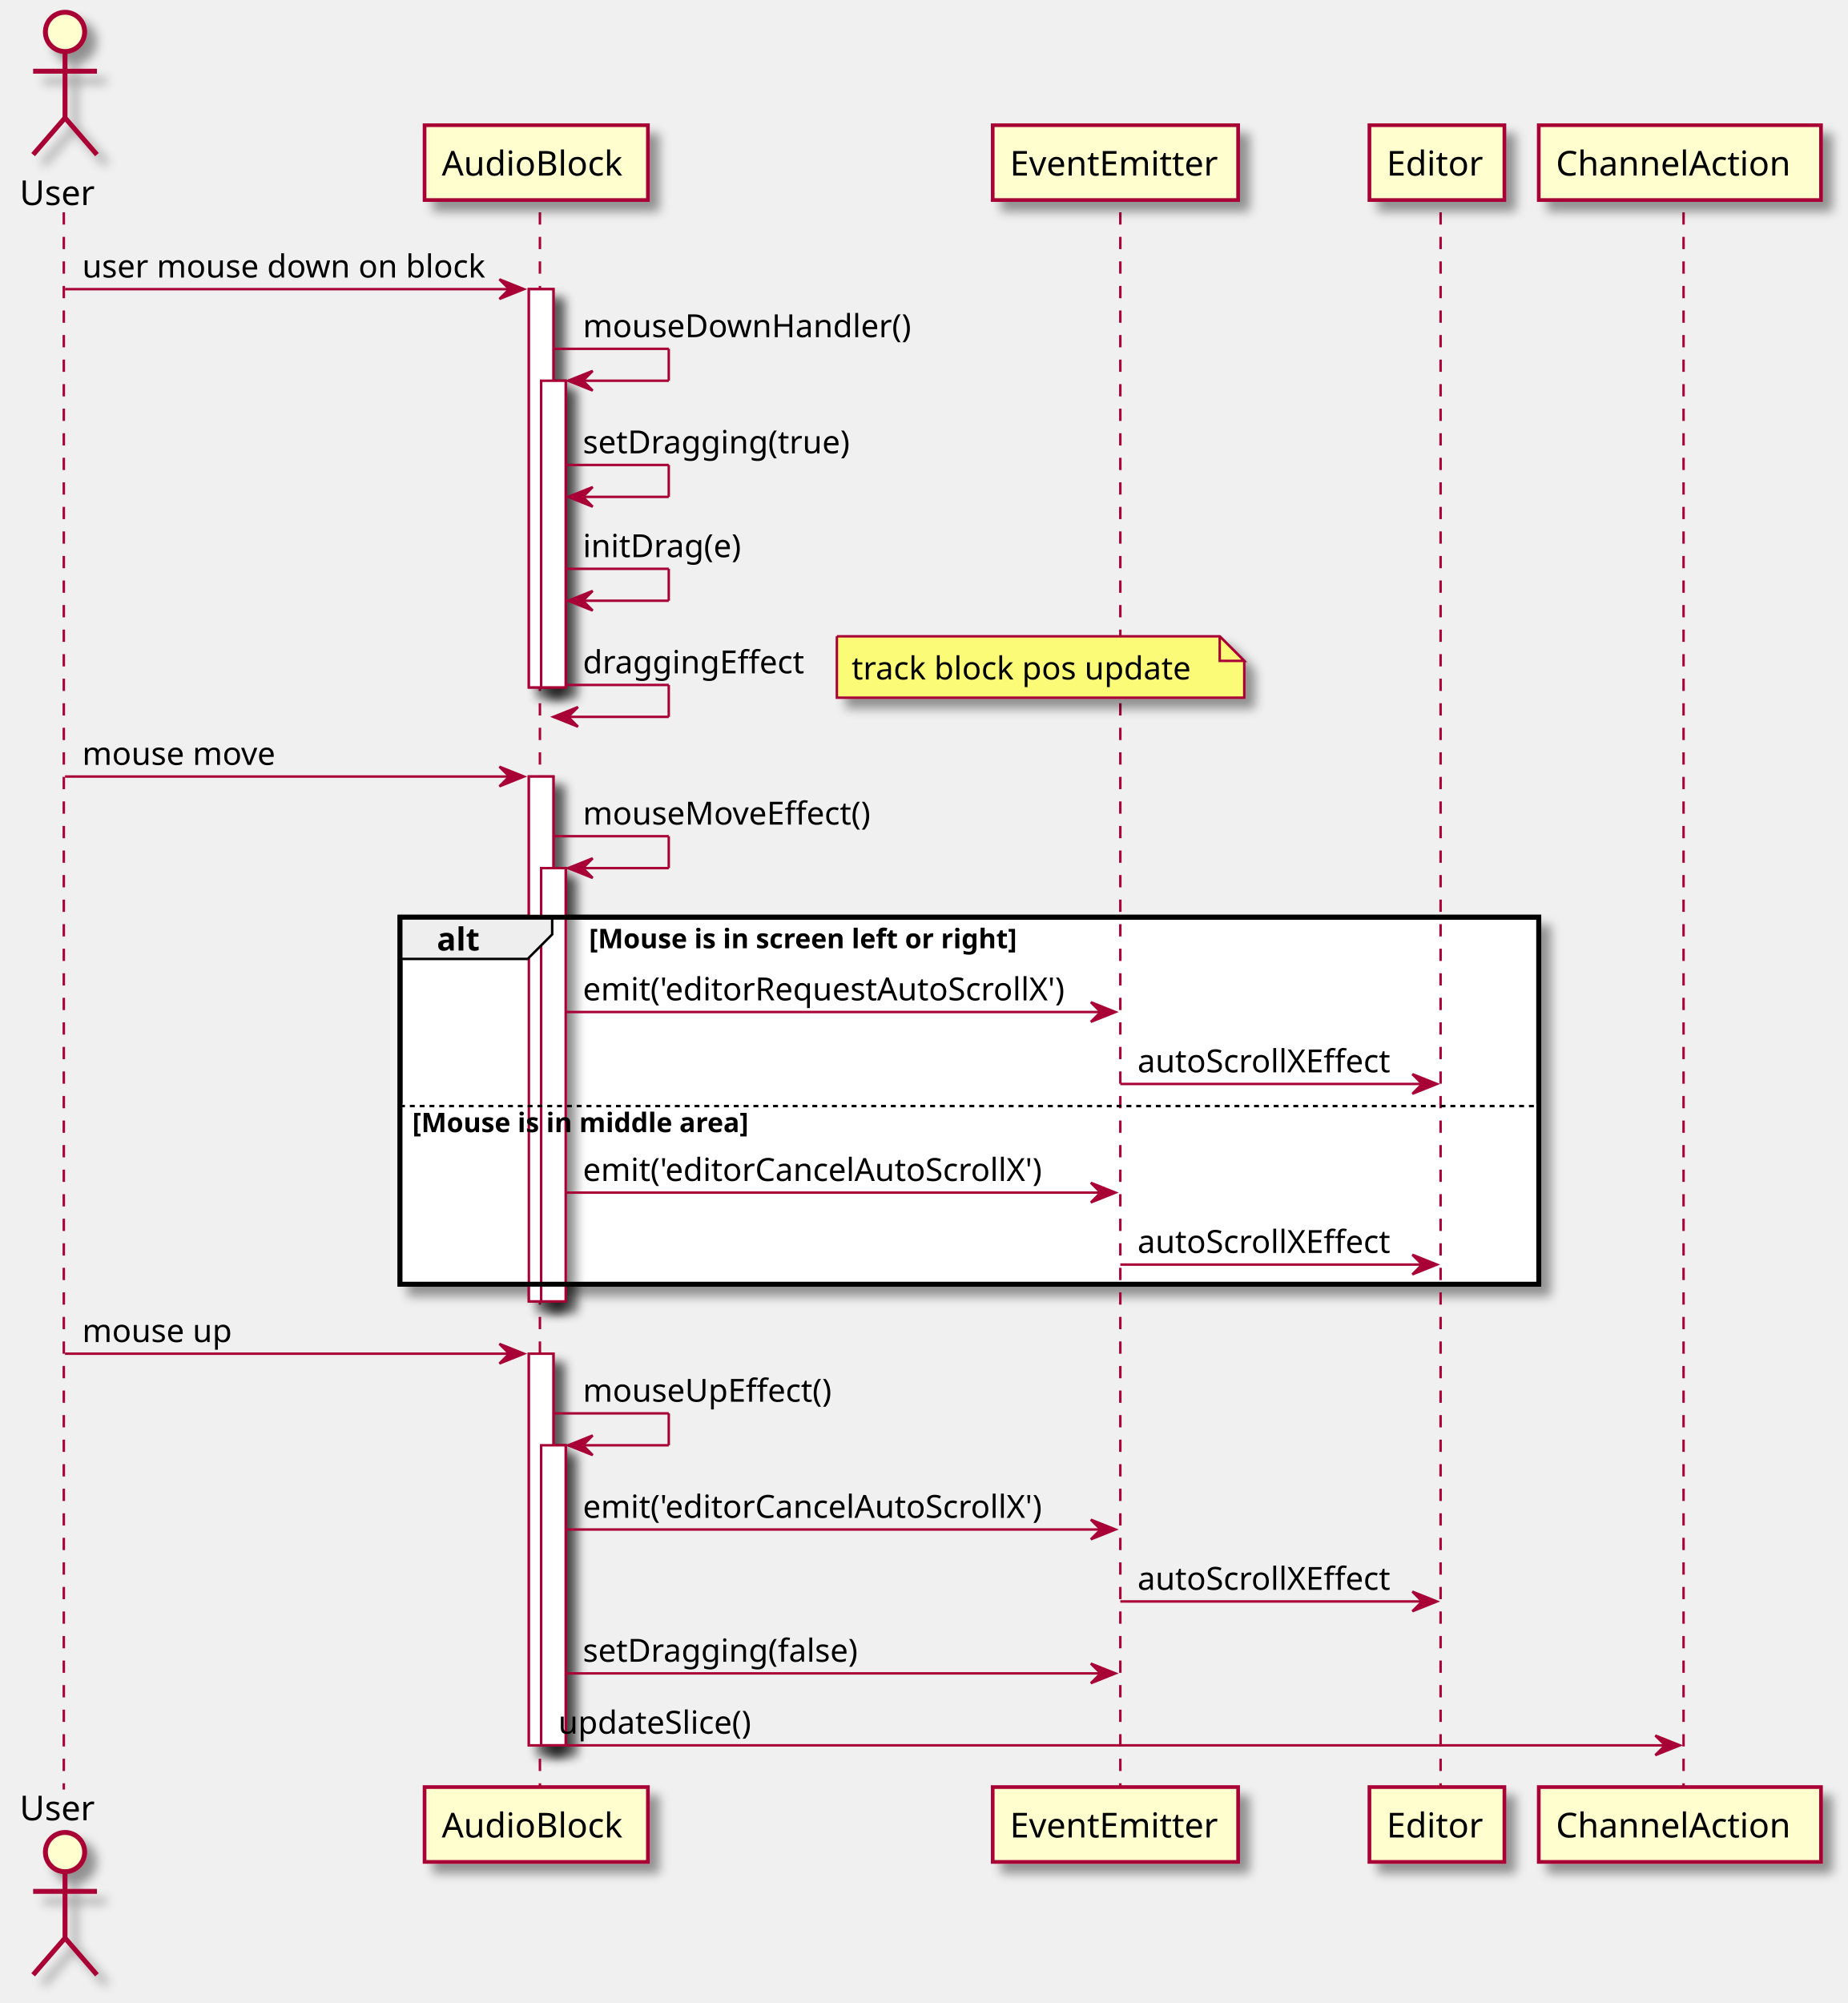
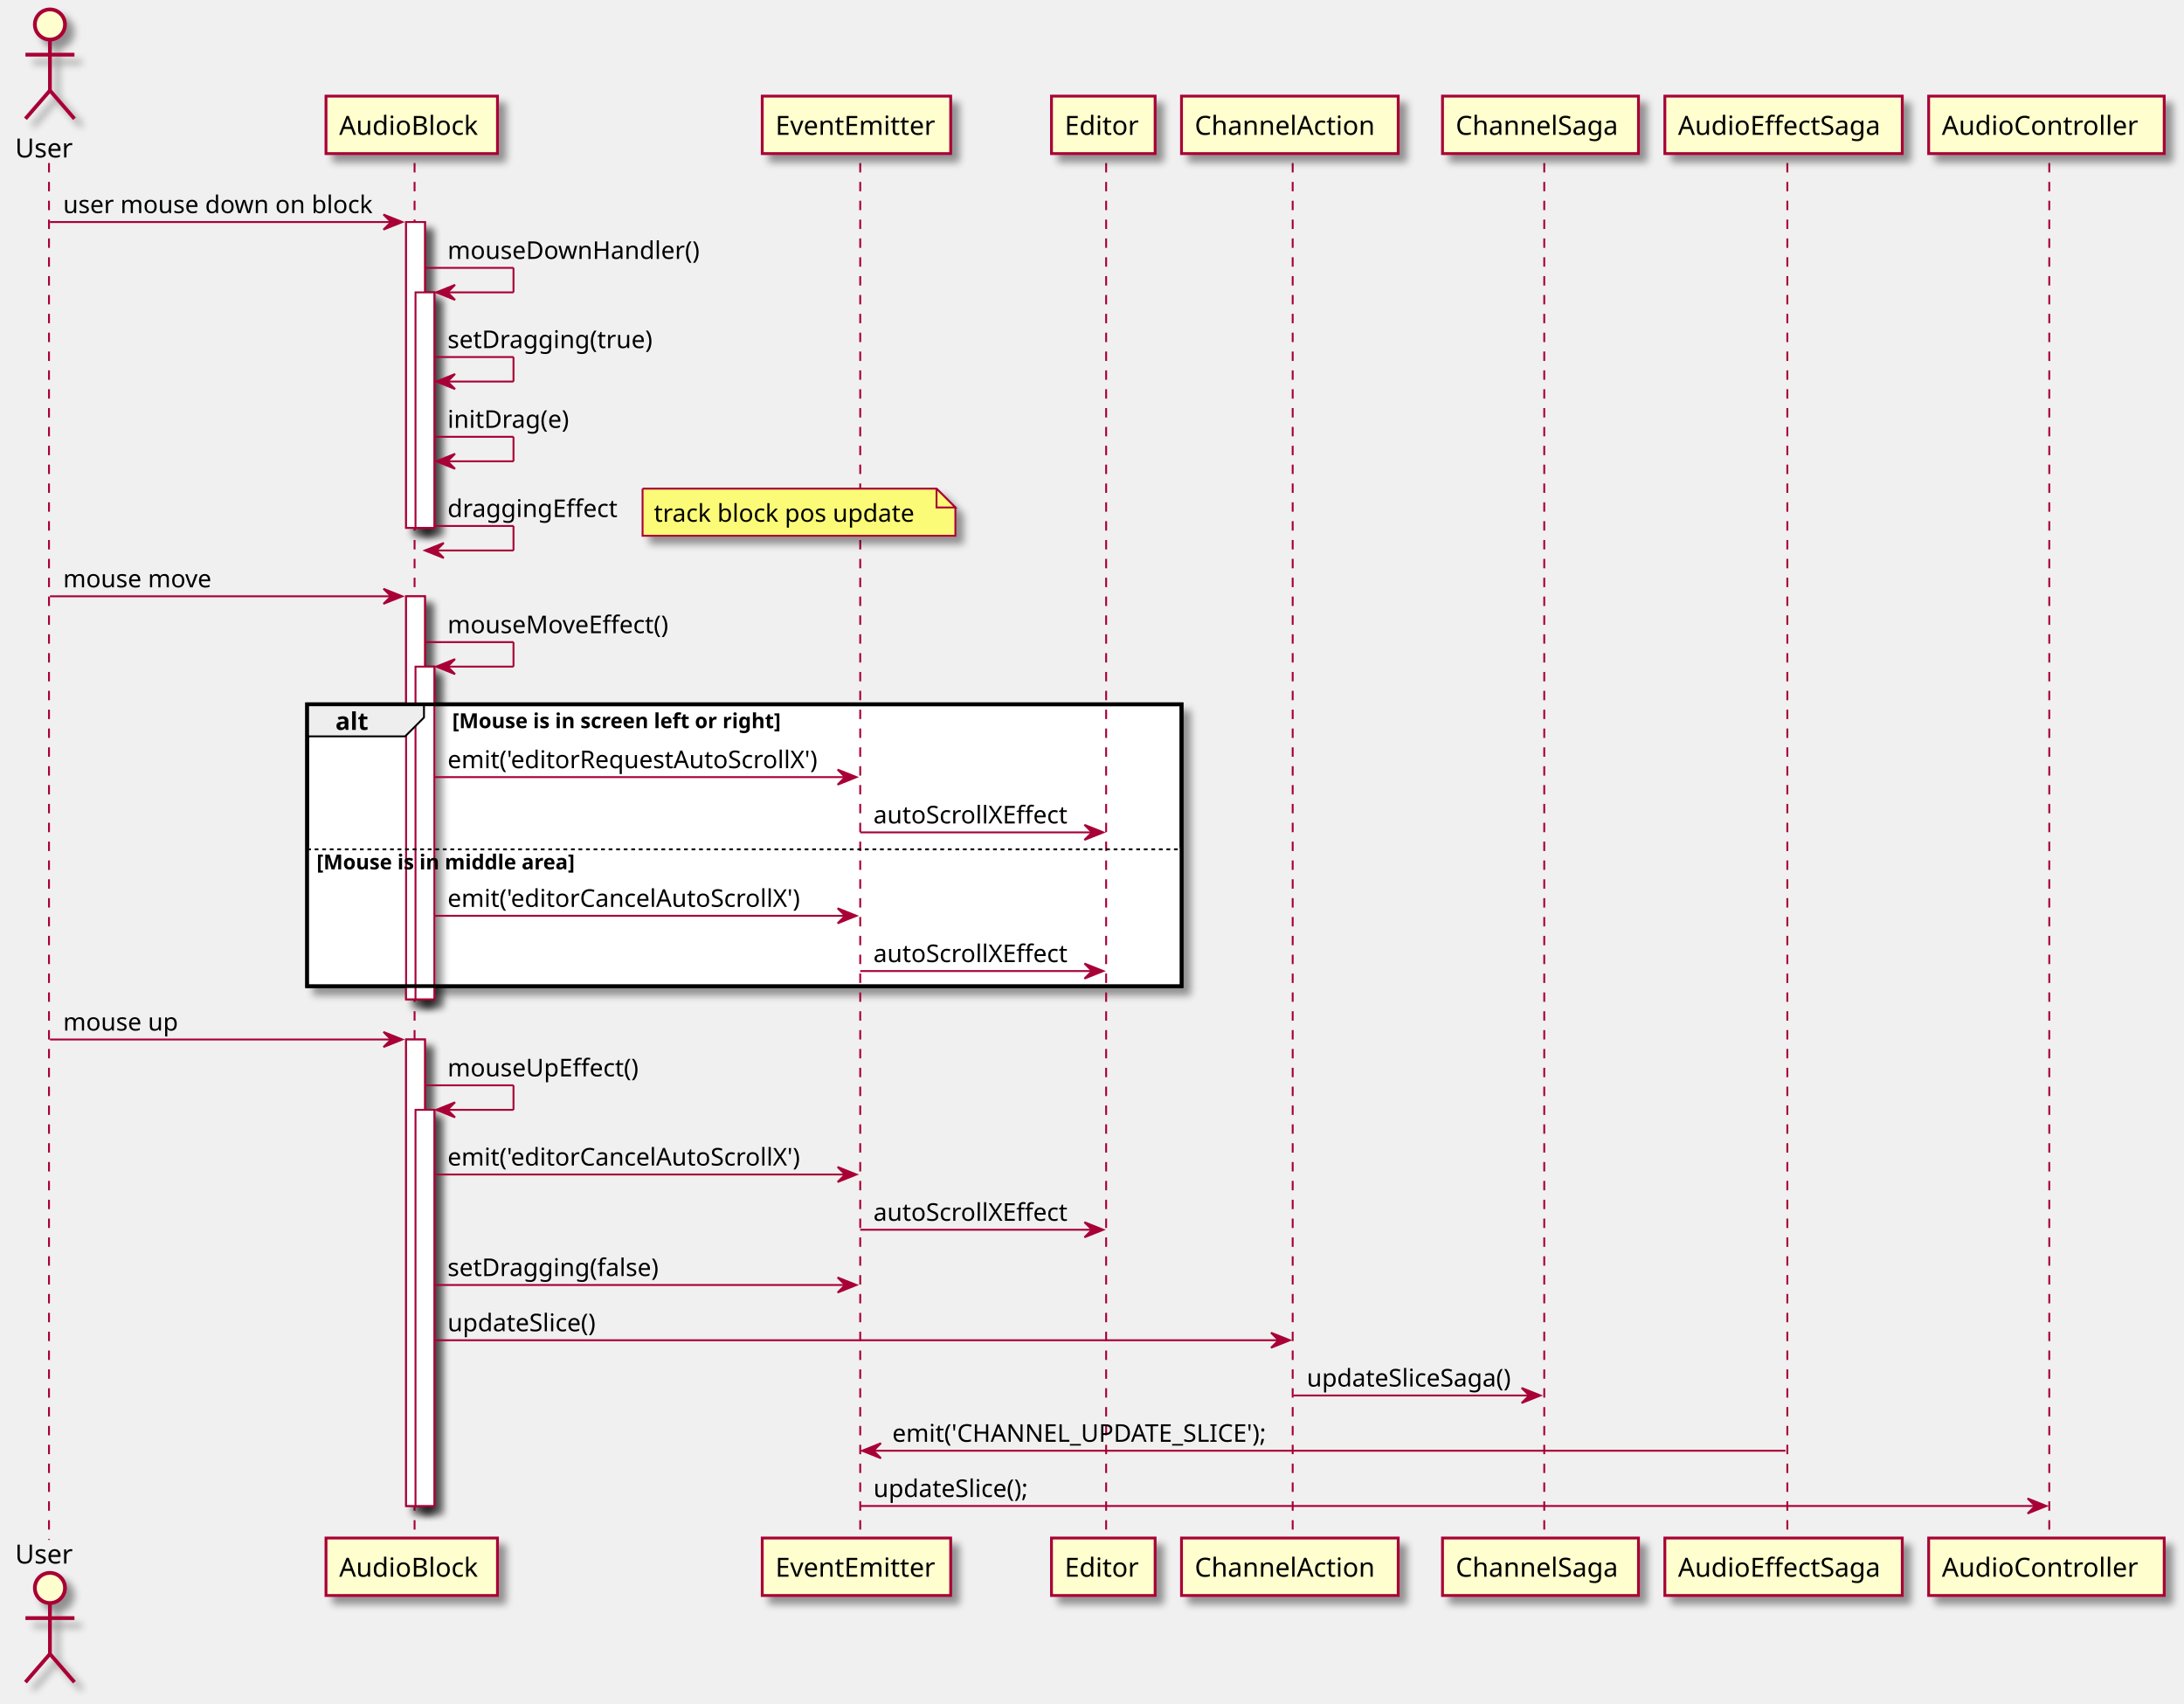
- <svg xmlns="http://www.w3.org/2000/svg" contentScriptType="application/ecmascript" contentStyleType="text/css" height="816px" preserveAspectRatio="none" style="width:753px;height:816px;" version="1.1" viewBox="0 0 753 816" width="753px" zoomAndPan="magnify">
+ <svg xmlns="http://www.w3.org/2000/svg" contentScriptType="application/ecmascript" contentStyleType="text/css" height="904px" preserveAspectRatio="none" style="width:1159px;height:904px;" version="1.1" viewBox="0 0 1159 904" width="1159px" zoomAndPan="magnify">
  <defs>
-     <filter height="300%" id="fnsx063fgm2s" width="300%" x="-1" y="-1">
+     <filter height="300%" id="fzucvbp9eobjv" width="300%" x="-1" y="-1">
      <feGaussianBlur result="blurOut" stdDeviation="2.0" />
      <feColorMatrix in="blurOut" result="blurOut2" type="matrix" values="0 0 0 0 0 0 0 0 0 0 0 0 0 0 0 0 0 0 .4 0" />
      <feOffset dx="4.0" dy="4.0" in="blurOut2" result="blurOut3" />
      <feBlend in="SourceGraphic" in2="blurOut3" mode="normal" />
    </filter>
  </defs>
  <g>
-     <rect fill="#FFFFFF" filter="url(#fnsx063fgm2s)" height="162.242" style="stroke: #A80036; stroke-width: 1.0;" width="10" x="215.5" y="117.799" />
-     <rect fill="#FFFFFF" filter="url(#fnsx063fgm2s)" height="124.932" style="stroke: #A80036; stroke-width: 1.0;" width="10" x="220.5" y="155.109" />
-     <rect fill="#FFFFFF" filter="url(#fnsx063fgm2s)" height="213.818" style="stroke: #A80036; stroke-width: 1.0;" width="10" x="215.5" y="316.352" />
-     <rect fill="#FFFFFF" filter="url(#fnsx063fgm2s)" height="176.508" style="stroke: #A80036; stroke-width: 1.0;" width="10" x="220.5" y="353.662" />
-     <rect fill="#FFFFFF" filter="url(#fnsx063fgm2s)" height="159.553" style="stroke: #A80036; stroke-width: 1.0;" width="10" x="215.5" y="551.481" />
-     <rect fill="#FFFFFF" filter="url(#fnsx063fgm2s)" height="122.242" style="stroke: #A80036; stroke-width: 1.0;" width="10" x="220.5" y="588.791" />
-     <rect fill="#FFFFFF" filter="url(#fnsx063fgm2s)" height="149.508" style="stroke: #000000; stroke-width: 2.0;" width="464" x="163" y="373.662" />
+     <rect fill="#FFFFFF" filter="url(#fzucvbp9eobjv)" height="162.242" style="stroke: #A80036; stroke-width: 1.0;" width="10" x="215.5" y="117.799" />
+     <rect fill="#FFFFFF" filter="url(#fzucvbp9eobjv)" height="124.932" style="stroke: #A80036; stroke-width: 1.0;" width="10" x="220.5" y="155.109" />
+     <rect fill="#FFFFFF" filter="url(#fzucvbp9eobjv)" height="213.818" style="stroke: #A80036; stroke-width: 1.0;" width="10" x="215.5" y="316.352" />
+     <rect fill="#FFFFFF" filter="url(#fzucvbp9eobjv)" height="176.508" style="stroke: #A80036; stroke-width: 1.0;" width="10" x="220.5" y="353.662" />
+     <rect fill="#FFFFFF" filter="url(#fzucvbp9eobjv)" height="247.484" style="stroke: #A80036; stroke-width: 1.0;" width="10" x="215.5" y="551.481" />
+     <rect fill="#FFFFFF" filter="url(#fzucvbp9eobjv)" height="210.174" style="stroke: #A80036; stroke-width: 1.0;" width="10" x="220.5" y="588.791" />
+     <rect fill="#FFFFFF" filter="url(#fzucvbp9eobjv)" height="149.508" style="stroke: #000000; stroke-width: 2.0;" width="464" x="163" y="373.662" />
    <rect fill="#FFFFFF" height="73.576" style="stroke: none; stroke-width: 1.0;" width="464" x="163" y="449.594" />
-     <line style="stroke: #A80036; stroke-width: 1.0; stroke-dasharray: 5.0,5.0;" x1="26" x2="26" y1="86.488" y2="729.033" />
-     <line style="stroke: #A80036; stroke-width: 1.0; stroke-dasharray: 5.0,5.0;" x1="220" x2="220" y1="86.488" y2="729.033" />
-     <line style="stroke: #A80036; stroke-width: 1.0; stroke-dasharray: 5.0,5.0;" x1="456.5" x2="456.5" y1="86.488" y2="729.033" />
-     <line style="stroke: #A80036; stroke-width: 1.0; stroke-dasharray: 5.0,5.0;" x1="587" x2="587" y1="86.488" y2="729.033" />
-     <line style="stroke: #A80036; stroke-width: 1.0; stroke-dasharray: 5.0,5.0;" x1="686" x2="686" y1="86.488" y2="729.033" />
+     <line style="stroke: #A80036; stroke-width: 1.0; stroke-dasharray: 5.0,5.0;" x1="26" x2="26" y1="86.488" y2="816.965" />
+     <line style="stroke: #A80036; stroke-width: 1.0; stroke-dasharray: 5.0,5.0;" x1="220" x2="220" y1="86.488" y2="816.965" />
+     <line style="stroke: #A80036; stroke-width: 1.0; stroke-dasharray: 5.0,5.0;" x1="456.5" x2="456.5" y1="86.488" y2="816.965" />
+     <line style="stroke: #A80036; stroke-width: 1.0; stroke-dasharray: 5.0,5.0;" x1="587" x2="587" y1="86.488" y2="816.965" />
+     <line style="stroke: #A80036; stroke-width: 1.0; stroke-dasharray: 5.0,5.0;" x1="686" x2="686" y1="86.488" y2="816.965" />
+     <line style="stroke: #A80036; stroke-width: 1.0; stroke-dasharray: 5.0,5.0;" x1="819.5" x2="819.5" y1="86.488" y2="816.965" />
+     <line style="stroke: #A80036; stroke-width: 1.0; stroke-dasharray: 5.0,5.0;" x1="948.5" x2="948.5" y1="86.488" y2="816.965" />
+     <line style="stroke: #A80036; stroke-width: 1.0; stroke-dasharray: 5.0,5.0;" x1="1087.5" x2="1087.5" y1="86.488" y2="816.965" />
    <text fill="#000000" font-family="sans-serif" font-size="14" lengthAdjust="spacingAndGlyphs" textLength="31" x="8" y="83.535">User</text>
-     <ellipse cx="26.5" cy="13" fill="#FEFECE" filter="url(#fnsx063fgm2s)" rx="8" ry="8" style="stroke: #A80036; stroke-width: 2.0;" />
-     <path d="M26.5,21 L26.5,48 M13.5,29 L39.5,29 M26.5,48 L13.5,63 M26.5,48 L39.5,63 " fill="none" filter="url(#fnsx063fgm2s)" style="stroke: #A80036; stroke-width: 2.0;" />
-     <text fill="#000000" font-family="sans-serif" font-size="14" lengthAdjust="spacingAndGlyphs" textLength="31" x="8" y="741.568">User</text>
-     <ellipse cx="26.5" cy="754.521" fill="#FEFECE" filter="url(#fnsx063fgm2s)" rx="8" ry="8" style="stroke: #A80036; stroke-width: 2.0;" />
-     <path d="M26.5,762.521 L26.5,789.521 M13.5,770.521 L39.5,770.521 M26.5,789.521 L13.5,804.521 M26.5,789.521 L39.5,804.521 " fill="none" filter="url(#fnsx063fgm2s)" style="stroke: #A80036; stroke-width: 2.0;" />
-     <rect fill="#FEFECE" filter="url(#fnsx063fgm2s)" height="30.488" style="stroke: #A80036; stroke-width: 1.5;" width="91" x="173" y="51" />
+     <ellipse cx="26.5" cy="13" fill="#FEFECE" filter="url(#fzucvbp9eobjv)" rx="8" ry="8" style="stroke: #A80036; stroke-width: 2.0;" />
+     <path d="M26.5,21 L26.5,48 M13.5,29 L39.5,29 M26.5,48 L13.5,63 M26.5,48 L39.5,63 " fill="none" filter="url(#fzucvbp9eobjv)" style="stroke: #A80036; stroke-width: 2.0;" />
+     <text fill="#000000" font-family="sans-serif" font-size="14" lengthAdjust="spacingAndGlyphs" textLength="31" x="8" y="829.5">User</text>
+     <ellipse cx="26.5" cy="842.453" fill="#FEFECE" filter="url(#fzucvbp9eobjv)" rx="8" ry="8" style="stroke: #A80036; stroke-width: 2.0;" />
+     <path d="M26.5,850.453 L26.5,877.453 M13.5,858.453 L39.5,858.453 M26.5,877.453 L13.5,892.453 M26.5,877.453 L39.5,892.453 " fill="none" filter="url(#fzucvbp9eobjv)" style="stroke: #A80036; stroke-width: 2.0;" />
+     <rect fill="#FEFECE" filter="url(#fzucvbp9eobjv)" height="30.488" style="stroke: #A80036; stroke-width: 1.5;" width="91" x="173" y="51" />
    <text fill="#000000" font-family="sans-serif" font-size="14" lengthAdjust="spacingAndGlyphs" textLength="77" x="180" y="71.535">AudioBlock</text>
-     <rect fill="#FEFECE" filter="url(#fnsx063fgm2s)" height="30.488" style="stroke: #A80036; stroke-width: 1.5;" width="91" x="173" y="728.033" />
-     <text fill="#000000" font-family="sans-serif" font-size="14" lengthAdjust="spacingAndGlyphs" textLength="77" x="180" y="748.568">AudioBlock</text>
-     <rect fill="#FEFECE" filter="url(#fnsx063fgm2s)" height="30.488" style="stroke: #A80036; stroke-width: 1.5;" width="100" x="404.5" y="51" />
+     <rect fill="#FEFECE" filter="url(#fzucvbp9eobjv)" height="30.488" style="stroke: #A80036; stroke-width: 1.5;" width="91" x="173" y="815.965" />
+     <text fill="#000000" font-family="sans-serif" font-size="14" lengthAdjust="spacingAndGlyphs" textLength="77" x="180" y="836.5">AudioBlock</text>
+     <rect fill="#FEFECE" filter="url(#fzucvbp9eobjv)" height="30.488" style="stroke: #A80036; stroke-width: 1.5;" width="100" x="404.5" y="51" />
    <text fill="#000000" font-family="sans-serif" font-size="14" lengthAdjust="spacingAndGlyphs" textLength="86" x="411.5" y="71.535">EventEmitter</text>
-     <rect fill="#FEFECE" filter="url(#fnsx063fgm2s)" height="30.488" style="stroke: #A80036; stroke-width: 1.5;" width="100" x="404.5" y="728.033" />
-     <text fill="#000000" font-family="sans-serif" font-size="14" lengthAdjust="spacingAndGlyphs" textLength="86" x="411.5" y="748.568">EventEmitter</text>
-     <rect fill="#FEFECE" filter="url(#fnsx063fgm2s)" height="30.488" style="stroke: #A80036; stroke-width: 1.5;" width="55" x="558" y="51" />
+     <rect fill="#FEFECE" filter="url(#fzucvbp9eobjv)" height="30.488" style="stroke: #A80036; stroke-width: 1.5;" width="100" x="404.5" y="815.965" />
+     <text fill="#000000" font-family="sans-serif" font-size="14" lengthAdjust="spacingAndGlyphs" textLength="86" x="411.5" y="836.5">EventEmitter</text>
+     <rect fill="#FEFECE" filter="url(#fzucvbp9eobjv)" height="30.488" style="stroke: #A80036; stroke-width: 1.5;" width="55" x="558" y="51" />
    <text fill="#000000" font-family="sans-serif" font-size="14" lengthAdjust="spacingAndGlyphs" textLength="41" x="565" y="71.535">Editor</text>
-     <rect fill="#FEFECE" filter="url(#fnsx063fgm2s)" height="30.488" style="stroke: #A80036; stroke-width: 1.5;" width="55" x="558" y="728.033" />
-     <text fill="#000000" font-family="sans-serif" font-size="14" lengthAdjust="spacingAndGlyphs" textLength="41" x="565" y="748.568">Editor</text>
-     <rect fill="#FEFECE" filter="url(#fnsx063fgm2s)" height="30.488" style="stroke: #A80036; stroke-width: 1.5;" width="115" x="627" y="51" />
+     <rect fill="#FEFECE" filter="url(#fzucvbp9eobjv)" height="30.488" style="stroke: #A80036; stroke-width: 1.5;" width="55" x="558" y="815.965" />
+     <text fill="#000000" font-family="sans-serif" font-size="14" lengthAdjust="spacingAndGlyphs" textLength="41" x="565" y="836.5">Editor</text>
+     <rect fill="#FEFECE" filter="url(#fzucvbp9eobjv)" height="30.488" style="stroke: #A80036; stroke-width: 1.5;" width="115" x="627" y="51" />
    <text fill="#000000" font-family="sans-serif" font-size="14" lengthAdjust="spacingAndGlyphs" textLength="101" x="634" y="71.535">ChannelAction</text>
-     <rect fill="#FEFECE" filter="url(#fnsx063fgm2s)" height="30.488" style="stroke: #A80036; stroke-width: 1.5;" width="115" x="627" y="728.033" />
-     <text fill="#000000" font-family="sans-serif" font-size="14" lengthAdjust="spacingAndGlyphs" textLength="101" x="634" y="748.568">ChannelAction</text>
-     <rect fill="#FFFFFF" filter="url(#fnsx063fgm2s)" height="162.242" style="stroke: #A80036; stroke-width: 1.0;" width="10" x="215.5" y="117.799" />
-     <rect fill="#FFFFFF" filter="url(#fnsx063fgm2s)" height="124.932" style="stroke: #A80036; stroke-width: 1.0;" width="10" x="220.5" y="155.109" />
-     <rect fill="#FFFFFF" filter="url(#fnsx063fgm2s)" height="213.818" style="stroke: #A80036; stroke-width: 1.0;" width="10" x="215.5" y="316.352" />
-     <rect fill="#FFFFFF" filter="url(#fnsx063fgm2s)" height="176.508" style="stroke: #A80036; stroke-width: 1.0;" width="10" x="220.5" y="353.662" />
-     <rect fill="#FFFFFF" filter="url(#fnsx063fgm2s)" height="159.553" style="stroke: #A80036; stroke-width: 1.0;" width="10" x="215.5" y="551.481" />
-     <rect fill="#FFFFFF" filter="url(#fnsx063fgm2s)" height="122.242" style="stroke: #A80036; stroke-width: 1.0;" width="10" x="220.5" y="588.791" />
+     <rect fill="#FEFECE" filter="url(#fzucvbp9eobjv)" height="30.488" style="stroke: #A80036; stroke-width: 1.5;" width="115" x="627" y="815.965" />
+     <text fill="#000000" font-family="sans-serif" font-size="14" lengthAdjust="spacingAndGlyphs" textLength="101" x="634" y="836.5">ChannelAction</text>
+     <rect fill="#FEFECE" filter="url(#fzucvbp9eobjv)" height="30.488" style="stroke: #A80036; stroke-width: 1.5;" width="104" x="765.5" y="51" />
+     <text fill="#000000" font-family="sans-serif" font-size="14" lengthAdjust="spacingAndGlyphs" textLength="90" x="772.5" y="71.535">ChannelSaga</text>
+     <rect fill="#FEFECE" filter="url(#fzucvbp9eobjv)" height="30.488" style="stroke: #A80036; stroke-width: 1.5;" width="104" x="765.5" y="815.965" />
+     <text fill="#000000" font-family="sans-serif" font-size="14" lengthAdjust="spacingAndGlyphs" textLength="90" x="772.5" y="836.5">ChannelSaga</text>
+     <rect fill="#FEFECE" filter="url(#fzucvbp9eobjv)" height="30.488" style="stroke: #A80036; stroke-width: 1.5;" width="126" x="883.5" y="51" />
+     <text fill="#000000" font-family="sans-serif" font-size="14" lengthAdjust="spacingAndGlyphs" textLength="112" x="890.5" y="71.535">AudioEffectSaga</text>
+     <rect fill="#FEFECE" filter="url(#fzucvbp9eobjv)" height="30.488" style="stroke: #A80036; stroke-width: 1.5;" width="126" x="883.5" y="815.965" />
+     <text fill="#000000" font-family="sans-serif" font-size="14" lengthAdjust="spacingAndGlyphs" textLength="112" x="890.5" y="836.5">AudioEffectSaga</text>
+     <rect fill="#FEFECE" filter="url(#fzucvbp9eobjv)" height="30.488" style="stroke: #A80036; stroke-width: 1.5;" width="125" x="1023.5" y="51" />
+     <text fill="#000000" font-family="sans-serif" font-size="14" lengthAdjust="spacingAndGlyphs" textLength="111" x="1030.5" y="71.535">AudioController</text>
+     <rect fill="#FEFECE" filter="url(#fzucvbp9eobjv)" height="30.488" style="stroke: #A80036; stroke-width: 1.5;" width="125" x="1023.5" y="815.965" />
+     <text fill="#000000" font-family="sans-serif" font-size="14" lengthAdjust="spacingAndGlyphs" textLength="111" x="1030.5" y="836.5">AudioController</text>
+     <rect fill="#FFFFFF" filter="url(#fzucvbp9eobjv)" height="162.242" style="stroke: #A80036; stroke-width: 1.0;" width="10" x="215.5" y="117.799" />
+     <rect fill="#FFFFFF" filter="url(#fzucvbp9eobjv)" height="124.932" style="stroke: #A80036; stroke-width: 1.0;" width="10" x="220.5" y="155.109" />
+     <rect fill="#FFFFFF" filter="url(#fzucvbp9eobjv)" height="213.818" style="stroke: #A80036; stroke-width: 1.0;" width="10" x="215.5" y="316.352" />
+     <rect fill="#FFFFFF" filter="url(#fzucvbp9eobjv)" height="176.508" style="stroke: #A80036; stroke-width: 1.0;" width="10" x="220.5" y="353.662" />
+     <rect fill="#FFFFFF" filter="url(#fzucvbp9eobjv)" height="247.484" style="stroke: #A80036; stroke-width: 1.0;" width="10" x="215.5" y="551.481" />
+     <rect fill="#FFFFFF" filter="url(#fzucvbp9eobjv)" height="210.174" style="stroke: #A80036; stroke-width: 1.0;" width="10" x="220.5" y="588.791" />
    <polygon fill="#A80036" points="203.5,113.799,213.5,117.799,203.5,121.799,207.5,117.799" style="stroke: #A80036; stroke-width: 1.0;" />
    <line style="stroke: #A80036; stroke-width: 1.0;" x1="26.5" x2="209.5" y1="117.799" y2="117.799" />
    <text fill="#000000" font-family="sans-serif" font-size="13" lengthAdjust="spacingAndGlyphs" textLength="170" x="33.5" y="113.057">user mouse down on block</text>
    <line style="stroke: #A80036; stroke-width: 1.0;" x1="225.5" x2="272.5" y1="142.109" y2="142.109" />
    <line style="stroke: #A80036; stroke-width: 1.0;" x1="272.5" x2="272.5" y1="142.109" y2="155.109" />
    <line style="stroke: #A80036; stroke-width: 1.0;" x1="231.5" x2="272.5" y1="155.109" y2="155.109" />
    <polygon fill="#A80036" points="241.5,151.109,231.5,155.109,241.5,159.109,237.5,155.109" style="stroke: #A80036; stroke-width: 1.0;" />
    <text fill="#000000" font-family="sans-serif" font-size="13" lengthAdjust="spacingAndGlyphs" textLength="135" x="237.5" y="137.367">mouseDownHandler()</text>
    <line style="stroke: #A80036; stroke-width: 1.0;" x1="230.5" x2="272.5" y1="189.42" y2="189.42" />
    <line style="stroke: #A80036; stroke-width: 1.0;" x1="272.5" x2="272.5" y1="189.42" y2="202.42" />
    <line style="stroke: #A80036; stroke-width: 1.0;" x1="231.5" x2="272.5" y1="202.42" y2="202.42" />
    <polygon fill="#A80036" points="241.5,198.42,231.5,202.42,241.5,206.42,237.5,202.42" style="stroke: #A80036; stroke-width: 1.0;" />
    <text fill="#000000" font-family="sans-serif" font-size="13" lengthAdjust="spacingAndGlyphs" textLength="110" x="237.5" y="184.678">setDragging(true)</text>
    <line style="stroke: #A80036; stroke-width: 1.0;" x1="230.5" x2="272.5" y1="231.731" y2="231.731" />
    <line style="stroke: #A80036; stroke-width: 1.0;" x1="272.5" x2="272.5" y1="231.731" y2="244.731" />
    <line style="stroke: #A80036; stroke-width: 1.0;" x1="231.5" x2="272.5" y1="244.731" y2="244.731" />
    <polygon fill="#A80036" points="241.5,240.731,231.5,244.731,241.5,248.731,237.5,244.731" style="stroke: #A80036; stroke-width: 1.0;" />
    <text fill="#000000" font-family="sans-serif" font-size="13" lengthAdjust="spacingAndGlyphs" textLength="66" x="237.5" y="226.988">initDrag(e)</text>
    <line style="stroke: #A80036; stroke-width: 1.0;" x1="230.5" x2="272.5" y1="279.041" y2="279.041" />
    <line style="stroke: #A80036; stroke-width: 1.0;" x1="272.5" x2="272.5" y1="279.041" y2="292.041" />
    <line style="stroke: #A80036; stroke-width: 1.0;" x1="225.5" x2="272.5" y1="292.041" y2="292.041" />
    <polygon fill="#A80036" points="235.5,288.041,225.5,292.041,235.5,296.041,231.5,292.041" style="stroke: #A80036; stroke-width: 1.0;" />
    <text fill="#000000" font-family="sans-serif" font-size="13" lengthAdjust="spacingAndGlyphs" textLength="92" x="237.5" y="274.299">draggingEffect</text>
-     <path d="M341,259.231 L341,284.231 L507,284.231 L507,269.231 L497,259.231 L341,259.231 " fill="#FBFB77" filter="url(#fnsx063fgm2s)" style="stroke: #A80036; stroke-width: 1.0;" />
+     <path d="M341,259.231 L341,284.231 L507,284.231 L507,269.231 L497,259.231 L341,259.231 " fill="#FBFB77" filter="url(#fzucvbp9eobjv)" style="stroke: #A80036; stroke-width: 1.0;" />
    <path d="M497,259.231 L497,269.231 L507,269.231 L497,259.231 " fill="#FBFB77" style="stroke: #A80036; stroke-width: 1.0;" />
    <text fill="#000000" font-family="sans-serif" font-size="13" lengthAdjust="spacingAndGlyphs" textLength="145" x="347" y="276.799">track block pos update</text>
    <polygon fill="#A80036" points="203.5,312.352,213.5,316.352,203.5,320.352,207.5,316.352" style="stroke: #A80036; stroke-width: 1.0;" />
    <line style="stroke: #A80036; stroke-width: 1.0;" x1="26.5" x2="209.5" y1="316.352" y2="316.352" />
    <text fill="#000000" font-family="sans-serif" font-size="13" lengthAdjust="spacingAndGlyphs" textLength="80" x="33.5" y="311.609">mouse move</text>
    <line style="stroke: #A80036; stroke-width: 1.0;" x1="225.5" x2="272.5" y1="340.662" y2="340.662" />
    <line style="stroke: #A80036; stroke-width: 1.0;" x1="272.5" x2="272.5" y1="340.662" y2="353.662" />
    <line style="stroke: #A80036; stroke-width: 1.0;" x1="231.5" x2="272.5" y1="353.662" y2="353.662" />
    <polygon fill="#A80036" points="241.5,349.662,231.5,353.662,241.5,357.662,237.5,353.662" style="stroke: #A80036; stroke-width: 1.0;" />
    <text fill="#000000" font-family="sans-serif" font-size="13" lengthAdjust="spacingAndGlyphs" textLength="119" x="237.5" y="335.92">mouseMoveEffect()</text>
    <path d="M163,373.662 L225,373.662 L225,380.662 L215,390.662 L163,390.662 L163,373.662 " fill="#EEEEEE" style="stroke: #000000; stroke-width: 1.0;" />
    <rect fill="none" height="149.508" style="stroke: #000000; stroke-width: 2.0;" width="464" x="163" y="373.662" />
    <text fill="#000000" font-family="sans-serif" font-size="13" font-weight="bold" lengthAdjust="spacingAndGlyphs" textLength="17" x="178" y="387.231">alt</text>
    <text fill="#000000" font-family="sans-serif" font-size="11" font-weight="bold" lengthAdjust="spacingAndGlyphs" textLength="183" x="240" y="386.297">[Mouse is in screen left or right]</text>
    <polygon fill="#A80036" points="444.5,408.283,454.5,412.283,444.5,416.283,448.5,412.283" style="stroke: #A80036; stroke-width: 1.0;" />
    <line style="stroke: #A80036; stroke-width: 1.0;" x1="230.5" x2="450.5" y1="412.283" y2="412.283" />
    <text fill="#000000" font-family="sans-serif" font-size="13" lengthAdjust="spacingAndGlyphs" textLength="202" x="237.5" y="407.541">emit('editorRequestAutoScrollX')</text>
    <polygon fill="#A80036" points="575.5,437.594,585.5,441.594,575.5,445.594,579.5,441.594" style="stroke: #A80036; stroke-width: 1.0;" />
    <line style="stroke: #A80036; stroke-width: 1.0;" x1="456.5" x2="581.5" y1="441.594" y2="441.594" />
    <text fill="#000000" font-family="sans-serif" font-size="13" lengthAdjust="spacingAndGlyphs" textLength="107" x="463.5" y="436.852">autoScrollXEffect</text>
    <line style="stroke: #000000; stroke-width: 1.0; stroke-dasharray: 2.0,2.0;" x1="163" x2="627" y1="450.594" y2="450.594" />
    <text fill="#000000" font-family="sans-serif" font-size="11" font-weight="bold" lengthAdjust="spacingAndGlyphs" textLength="143" x="168" y="461.228">[Mouse is in middle area]</text>
    <polygon fill="#A80036" points="444.5,481.859,454.5,485.859,444.5,489.859,448.5,485.859" style="stroke: #A80036; stroke-width: 1.0;" />
    <line style="stroke: #A80036; stroke-width: 1.0;" x1="230.5" x2="450.5" y1="485.859" y2="485.859" />
    <text fill="#000000" font-family="sans-serif" font-size="13" lengthAdjust="spacingAndGlyphs" textLength="194" x="237.5" y="481.117">emit('editorCancelAutoScrollX')</text>
    <polygon fill="#A80036" points="575.5,511.17,585.5,515.17,575.5,519.17,579.5,515.17" style="stroke: #A80036; stroke-width: 1.0;" />
    <line style="stroke: #A80036; stroke-width: 1.0;" x1="456.5" x2="581.5" y1="515.17" y2="515.17" />
    <text fill="#000000" font-family="sans-serif" font-size="13" lengthAdjust="spacingAndGlyphs" textLength="107" x="463.5" y="510.428">autoScrollXEffect</text>
    <polygon fill="#A80036" points="203.5,547.481,213.5,551.481,203.5,555.481,207.5,551.481" style="stroke: #A80036; stroke-width: 1.0;" />
    <line style="stroke: #A80036; stroke-width: 1.0;" x1="26.5" x2="209.5" y1="551.481" y2="551.481" />
    <text fill="#000000" font-family="sans-serif" font-size="13" lengthAdjust="spacingAndGlyphs" textLength="62" x="33.5" y="546.738">mouse up</text>
    <line style="stroke: #A80036; stroke-width: 1.0;" x1="225.5" x2="272.5" y1="575.791" y2="575.791" />
    <line style="stroke: #A80036; stroke-width: 1.0;" x1="272.5" x2="272.5" y1="575.791" y2="588.791" />
    <line style="stroke: #A80036; stroke-width: 1.0;" x1="231.5" x2="272.5" y1="588.791" y2="588.791" />
    <polygon fill="#A80036" points="241.5,584.791,231.5,588.791,241.5,592.791,237.5,588.791" style="stroke: #A80036; stroke-width: 1.0;" />
    <text fill="#000000" font-family="sans-serif" font-size="13" lengthAdjust="spacingAndGlyphs" textLength="103" x="237.5" y="571.049">mouseUpEffect()</text>
    <polygon fill="#A80036" points="444.5,619.102,454.5,623.102,444.5,627.102,448.5,623.102" style="stroke: #A80036; stroke-width: 1.0;" />
    <line style="stroke: #A80036; stroke-width: 1.0;" x1="230.5" x2="450.5" y1="623.102" y2="623.102" />
    <text fill="#000000" font-family="sans-serif" font-size="13" lengthAdjust="spacingAndGlyphs" textLength="194" x="237.5" y="618.359">emit('editorCancelAutoScrollX')</text>
    <polygon fill="#A80036" points="575.5,648.412,585.5,652.412,575.5,656.412,579.5,652.412" style="stroke: #A80036; stroke-width: 1.0;" />
    <line style="stroke: #A80036; stroke-width: 1.0;" x1="456.5" x2="581.5" y1="652.412" y2="652.412" />
    <text fill="#000000" font-family="sans-serif" font-size="13" lengthAdjust="spacingAndGlyphs" textLength="107" x="463.5" y="647.67">autoScrollXEffect</text>
    <polygon fill="#A80036" points="444.5,677.723,454.5,681.723,444.5,685.723,448.5,681.723" style="stroke: #A80036; stroke-width: 1.0;" />
    <line style="stroke: #A80036; stroke-width: 1.0;" x1="230.5" x2="450.5" y1="681.723" y2="681.723" />
    <text fill="#000000" font-family="sans-serif" font-size="13" lengthAdjust="spacingAndGlyphs" textLength="115" x="237.5" y="676.981">setDragging(false)</text>
    <polygon fill="#A80036" points="674.5,707.033,684.5,711.033,674.5,715.033,678.5,711.033" style="stroke: #A80036; stroke-width: 1.0;" />
-     <line style="stroke: #A80036; stroke-width: 1.0;" x1="220.5" x2="680.5" y1="711.033" y2="711.033" />
-     <text fill="#000000" font-family="sans-serif" font-size="13" lengthAdjust="spacingAndGlyphs" textLength="80" x="227.5" y="706.291">updateSlice()</text>
+     <line style="stroke: #A80036; stroke-width: 1.0;" x1="230.5" x2="680.5" y1="711.033" y2="711.033" />
+     <text fill="#000000" font-family="sans-serif" font-size="13" lengthAdjust="spacingAndGlyphs" textLength="80" x="237.5" y="706.291">updateSlice()</text>
+     <polygon fill="#A80036" points="807.5,736.344,817.5,740.344,807.5,744.344,811.5,740.344" style="stroke: #A80036; stroke-width: 1.0;" />
+     <line style="stroke: #A80036; stroke-width: 1.0;" x1="686.5" x2="813.5" y1="740.344" y2="740.344" />
+     <text fill="#000000" font-family="sans-serif" font-size="13" lengthAdjust="spacingAndGlyphs" textLength="109" x="693.5" y="735.602">updateSliceSaga()</text>
+     <polygon fill="#A80036" points="467.5,765.654,457.5,769.654,467.5,773.654,463.5,769.654" style="stroke: #A80036; stroke-width: 1.0;" />
+     <line style="stroke: #A80036; stroke-width: 1.0;" x1="461.5" x2="947.5" y1="769.654" y2="769.654" />
+     <text fill="#000000" font-family="sans-serif" font-size="13" lengthAdjust="spacingAndGlyphs" textLength="206" x="473.5" y="764.912">emit('CHANNEL_UPDATE_SLICE');</text>
+     <polygon fill="#A80036" points="1076,794.965,1086,798.965,1076,802.965,1080,798.965" style="stroke: #A80036; stroke-width: 1.0;" />
+     <line style="stroke: #A80036; stroke-width: 1.0;" x1="456.5" x2="1082" y1="798.965" y2="798.965" />
+     <text fill="#000000" font-family="sans-serif" font-size="13" lengthAdjust="spacingAndGlyphs" textLength="84" x="463.5" y="794.223">updateSlice();</text>
  </g>
</svg>
